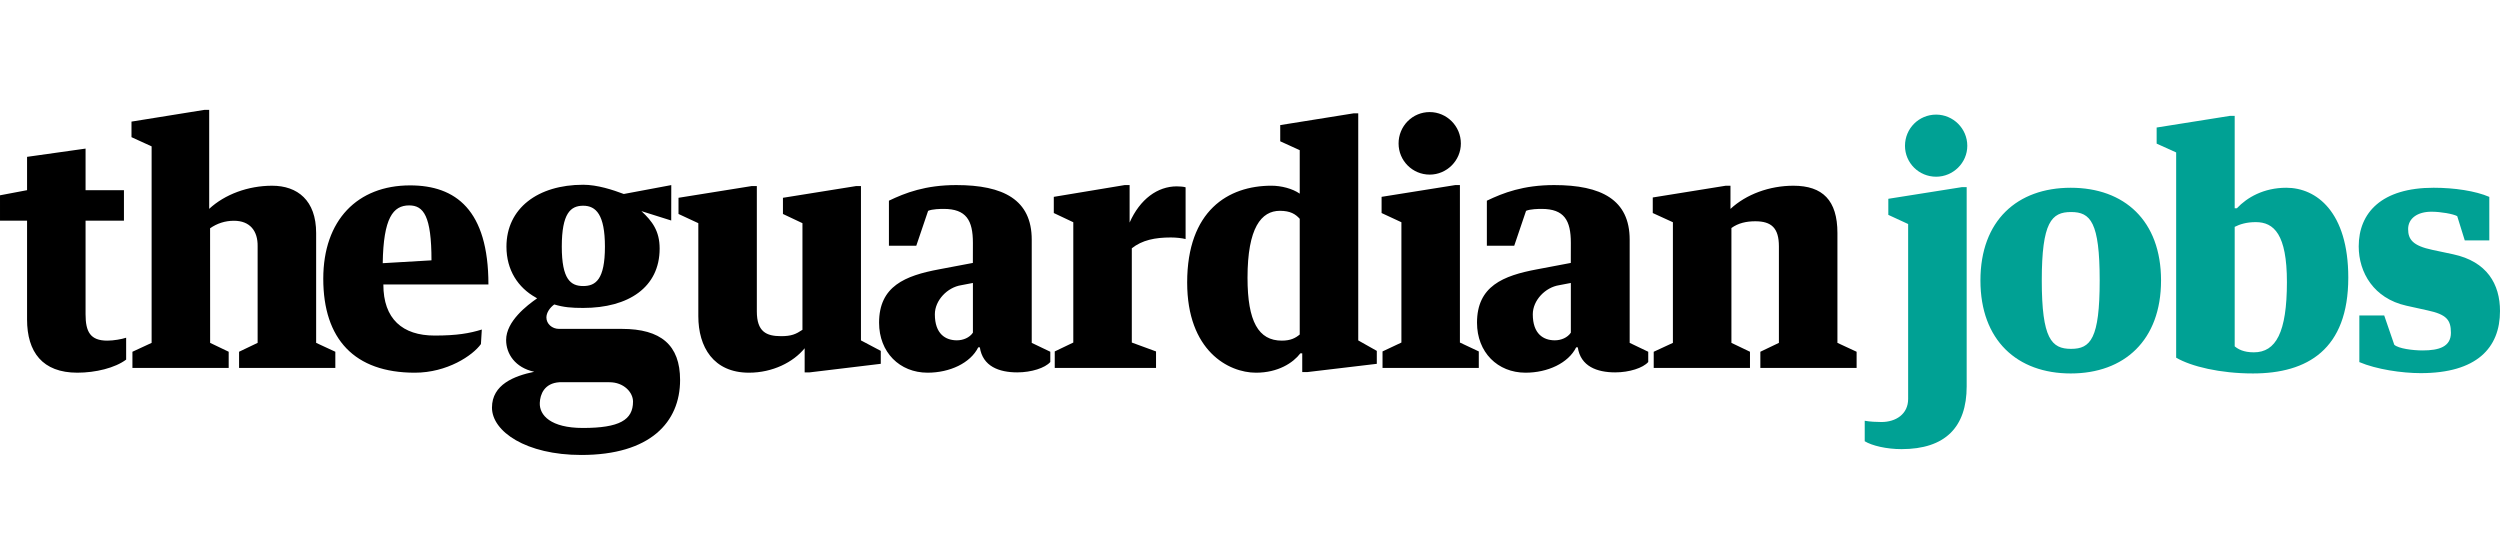
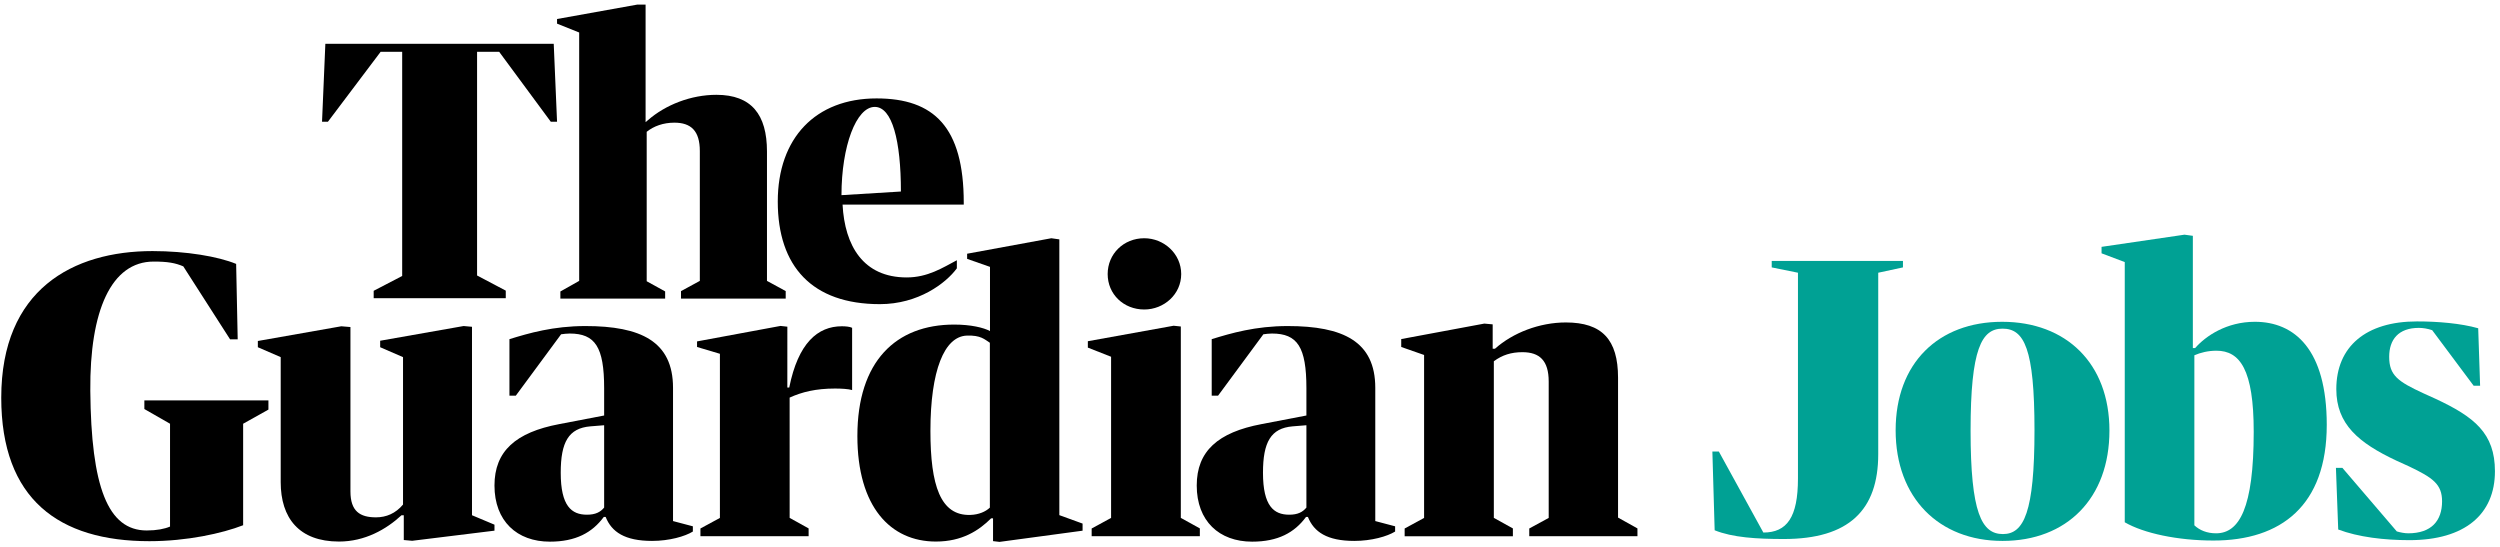
- <svg xmlns="http://www.w3.org/2000/svg" width="467" height="104" viewBox="0 0 467 104">
+ <svg xmlns="http://www.w3.org/2000/svg" width="476" height="104" viewBox="0 0 476 104">
  <g fill-rule="nonzero" fill="none">
-     <path d="M308.915 68.731h17.981v-3.024l-3.467-1.66v-21.454c1.294-.938 2.821-1.259 4.465-1.259 2.998 0 4.406 1.247 4.406 4.687v18.026l-3.466 1.66v3.024h17.981v-3.024l-3.584-1.66v-20.519c0-6.107-2.761-8.835-8.227-8.835-4.465 0-8.815 1.601-11.752 4.33v-4.33h-.883l-13.633 2.195v2.906l3.762 1.72v22.534l-3.584 1.66v3.024zm-41.844-47.795c-1.545-.006-3.028.61-4.12 1.713-1.092 1.102-1.703 2.6-1.696 4.158 0 3.202 2.585 5.811 5.816 5.811 3.173 0 5.818-2.609 5.818-5.811 0-3.262-2.645-5.871-5.818-5.871zm-8.99 15.834v3.024l3.702 1.72v22.473l-3.526 1.66v3.084h17.982v-3.084l-3.527-1.66v-29.413h-.882l-13.751 2.196zm-15.291 25.715c-.793.662-1.703 1.146-3.349 1.146-4.349 0-6.405-3.557-6.405-11.74 0-9.369 2.585-12.511 6.051-12.511 1.942 0 2.91.611 3.703 1.491v21.614zm0-26.309c-1.352-.95-3.467-1.487-5.289-1.487-8.09 0-15.738 4.681-15.738 18.083 0 12.748 7.702 16.848 12.859 16.848 4.113 0 6.933-1.837 8.285-3.616h.352v3.501h.941l12.987-1.543v-2.418l-3.467-1.955v-42.415h-.882l-13.691 2.193v3.026l3.643 1.659v8.124h-.001zm-45.941.594v3.024l3.643 1.72v22.474l-3.466 1.66v3.084h18.921v-3.085l-4.525-1.66v-17.607c1.934-1.535 4.349-2.021 7.286-2.021.94 0 2.116.119 2.762.297v-9.666c-.353-.118-1.057-.178-1.645-.178-3.584 0-6.874 2.373-8.814 6.761v-6.998h-.94l-13.222 2.196zm-23.478 2.618c.777-.349 2.377-.365 2.904-.365 4.23 0 5.464 2.134 5.464 6.345l-.008 3.747-6.266 1.187c-6.414 1.195-11.253 3.161-11.253 9.981 0 5.515 3.837 9.336 9.066 9.336 4.114 0 7.992-1.778 9.46-4.743h.295c.529 3.558 3.584 4.685 6.992 4.685 2.645 0 5.201-.83 6.171-1.94v-1.914l-3.468-1.66v-19.273c0-7.47-5.287-10.203-14.102-10.203-5.759 0-9.522 1.45-12.575 2.918v8.412h5.112l2.208-6.513zm8.369 22.755c-.629.936-1.821 1.429-2.996 1.429-2.116 0-4.113-1.185-4.113-4.861 0-2.625 2.35-5.039 4.923-5.436l2.186-.419v9.287zM285.065 39.388c.777-.349 2.376-.365 2.904-.365 4.231 0 5.465 2.134 5.465 6.345l-.008 3.747-6.265 1.187c-6.415 1.195-11.255 3.161-11.255 9.981 0 5.515 3.837 9.336 9.066 9.336 4.114 0 7.992-1.778 9.46-4.743h.295c.53 3.558 3.584 4.685 6.994 4.685 2.643 0 5.201-.83 6.17-1.94v-1.914l-3.468-1.66v-19.273c0-7.47-5.287-10.203-14.102-10.203-5.759 0-9.522 1.45-12.575 2.918v8.412h5.113l2.208-6.513zm8.369 22.755c-.629.936-1.821 1.429-2.996 1.429-2.116 0-4.113-1.185-4.113-4.861 0-2.625 2.35-5.039 4.924-5.436l2.185-.419v9.287zm-162.987-3.078c0 5.752 2.821 10.554 9.461 10.554 4.408 0 8.286-1.956 10.401-4.564v4.511h.88l13.34-1.606v-2.418l-3.702-1.955v-28.834h-.88l-13.692 2.195v3.022l3.643 1.72v19.916c-1.22.815-2.057 1.19-3.986 1.19-2.762 0-4.535-.827-4.535-4.621v-23.423h-.94l-13.691 2.195v3.022l3.701 1.72v17.374zm-14.277 2.371h-11.753c-1.292 0-2.35-.948-2.35-2.133 0-.89.646-1.838 1.469-2.431 1.763.535 3.232.651 5.406.651 8.462 0 14.279-3.854 14.279-11.088 0-3.261-1.351-5.1-3.408-6.997l5.571 1.753.011-6.616-8.872 1.662c-2.057-.773-4.936-1.725-7.58-1.725-8.462 0-14.338 4.392-14.338 11.566 0 4.389 2.175 7.65 5.465 9.489l.262.165c-1.88 1.305-5.787 4.283-5.787 7.781 0 2.609 1.705 5.159 5.23 5.93v.009c-3.702.771-7.874 2.363-7.874 6.691 0 4.447 6.346 8.845 16.688 8.845 12.869 0 18.451-6.117 18.451-14.004 0-6.523-3.584-9.548-10.871-9.548zm-7.228-23.006c2.409 0 4.059 1.696 4.059 7.648 0 6.108-1.709 7.354-4.059 7.354s-4-1.247-4-7.354c0-6.255 1.649-7.648 4-7.648zm-.057 41.513c-5.994 0-8.149-2.363-8.052-4.69.064-1.599.849-3.669 3.662-3.852h9.342c2.703 0 4.412 1.891 4.412 3.613.001 3.439-2.547 4.929-9.364 4.929zm-17.647-26.808c0-13.935-6.126-18.505-14.632-18.505-9.814 0-16.219 6.469-16.219 17.438 0 11.268 5.817 17.552 17.1 17.552 6.053 0 10.823-3.215 12.351-5.35l.165-2.714c-2.292.711-4.642 1.126-8.815 1.126-5.994 0-9.585-3.092-9.578-9.548h19.627zm-14.809-14.765c2.703 0 4.172 1.982 4.172 10.26l-9.107.534c.123-8.455 1.939-10.794 4.935-10.794zM24.738 68.731h17.981v-3.024l-3.467-1.66-.008-21.405c1.313-.914 2.811-1.404 4.457-1.404 2.997 0 4.479 1.908 4.424 4.783v18.026l-3.467 1.66v3.024h17.982v-3.024l-3.584-1.66v-20.519c0-6.107-3.491-8.835-8.227-8.835-4.466 0-8.825 1.601-11.764 4.33h.011v-18.501h-.881l-13.633 2.194v2.906l3.76 1.72v36.706l-3.584 1.66v3.024zm-19.684-9.072c0 6.104 2.873 9.96 9.396 9.96 3.407 0 7.043-.888 9.114-2.447v-4.085c-.861.28-2.351.544-3.526.544-3.173 0-4.055-1.66-4.055-4.921v-17.493h7.17v-5.692h-7.169v-7.768l-10.929 1.542v6.226l-5.054.957v4.735h5.054v18.443z" id="Shape" fill="#000" />
-     <path d="M352.738 40.137v-3.002l13.754-2.18h.883v37.222c0 7.599-3.998 11.72-12.169 11.72-2.821 0-5.524-.647-6.876-1.472v-3.828c.939.177 2.233.236 3.115.236 2.704 0 4.996-1.474 4.996-4.301v-32.685l-3.703-1.71zm14.752-12.897c0 3.181-2.645 5.77-5.819 5.77-3.233 0-5.819-2.59-5.819-5.77 0-3.239 2.586-5.831 5.819-5.831 3.174 0 5.819 2.592 5.819 5.831zm36.193 25.148c0 11.191-6.876 17.374-16.87 17.374-9.993 0-16.869-6.183-16.869-17.374 0-11.19 6.876-17.315 16.869-17.315 9.994 0 16.87 6.125 16.87 17.315zm-11.462 0c0-10.895-1.704-12.781-5.349-12.781-3.645 0-5.467 1.886-5.467 12.781 0 10.896 1.823 12.78 5.467 12.78 3.644 0 5.349-1.884 5.349-12.78zm25.22-13.487h.411c1.881-2.003 4.995-3.829 9.229-3.829 5.642 0 11.579 4.534 11.579 16.785 0 13.428-7.641 17.903-17.812 17.903-6.112 0-11.52-1.295-14.341-2.944v-38.34l-3.646-1.649v-3.005l13.696-2.177h.883v17.256h.001zm9.755 13.781c0-8.894-2.409-11.19-5.817-11.19-1.765 0-2.999.412-3.938.884v22.321c.645.529 1.645 1.118 3.584 1.118 4.116 0 6.172-3.711 6.172-13.133zm13.529 14.958v-8.716h4.644l1.882 5.477c.763.707 3.409 1.061 5.29 1.061 3.117 0 5.29-.709 5.29-3.299 0-2.414-.823-3.417-4.348-4.18l-3.999-.885c-6.054-1.356-8.876-6.183-8.876-11.07 0-6.304 4.29-10.956 13.991-10.956 3.879 0 7.817.589 10.403 1.707v8.128h-4.584l-1.41-4.534c-.765-.412-3.058-.824-4.822-.824-2.585 0-4.349 1.236-4.349 3.237 0 1.945.882 3.121 4.527 3.888l3.879.824c6.344 1.356 8.757 5.596 8.757 10.603 0 6.889-4.351 11.602-14.813 11.602-3.528 0-8.289-.708-11.462-2.063z" fill="#00A194" />
+     <path d="M71.148 55.369l5.427-2.824v-42.681h-4.103l-10.032 13.309h-1.125l.632-14.832h43.483l.632 14.832h-1.196l-9.823-13.309h-4.208v42.589l5.463 2.884v1.439h-25.149z" fill="#000" />
+     <g>
+       <path d="M110.276 53.481v-47.293l-4.215-1.687v-.881l15.251-2.74h1.608v22.377l.423-.357c3.372-2.951 8.217-4.847 13.065-4.847 6.673 0 9.624 3.765 9.624 10.791v24.637l3.565 1.941.001 1.433h-19.935v-1.425l3.584-1.949v-24.717c0-3.864-1.688-5.409-4.848-5.409-2.108 0-3.925.661-5.268 1.74v28.453l3.512 1.94v1.368h-19.948v-1.359l3.58-2.016z" fill="#000" />
+       <path d="M160.217 37.158l11.316-.692c0-9.683-1.66-16.111-4.98-16.111-3.527 0-6.336 7.465-6.336 16.803zm.207 1.801c.416 7.816 3.917 13.865 12.216 13.865 4.012 0 6.86-1.86 9.545-3.275v1.539c-2.076 2.836-7.331 6.821-14.663 6.821-12.864 0-19.435-7.151-19.435-19.531 0-12.103 7.192-19.64 18.812-19.64 10.928 0 16.599 5.461 16.599 19.848v.372h-23.075z" fill="#000" />
+       <path d="M.239 75.718c0-20.584 13.624-27.913 28.803-27.913 6.441 0 12.513 1.036 15.92 2.443l.295 14.364h-1.447l-8.911-13.897c-1.527-.656-2.975-.912-5.64-.912-8.071 0-12.193 9.321-12.064 24.607.155 18.289 3.332 26.591 10.736 26.591 1.925 0 3.405-.297 4.443-.741v-19.58l-4.887-2.801v-1.64h23.621v1.748l-4.815 2.693v19.325c-3.999 1.556-10.736 3.036-17.844 3.036-17.252 0-28.211-7.996-28.211-27.321" fill="#000" />
+       <path d="M49.094 66.111v-1.187l15.889-2.801 1.741.145v31.301c0 3.773 1.813 4.933 4.86 4.933 1.959 0 3.733-.745 5.152-2.433v-28.072l-4.353-1.887v-1.233l15.888-2.801 1.597.145v35.879l4.28 1.799v1.14l-15.671 1.928-1.597-.145v-4.716h-.435c-2.903 2.685-6.965 5.005-11.899 5.005-7.617 0-11.1-4.497-11.1-11.317v-23.796l-4.353-1.887z" fill="#000" />
+       <path d="M148.607 62.056l1.305.145-.003 11.588h.363c1.696-8.496 5.441-11.667 10.012-11.667.725 0 1.523.073 1.959.292v11.855c-.727-.217-2.032-.291-3.265-.291-3.627 0-6.293.656-8.633 1.725l.004 22.903 3.612 2.004.001 1.487h-20.6v-1.473l3.709-2.013v-31.249l-4.353-1.297v-1.061l15.889-2.947z" fill="#000" />
+       <path d="M188.47 96.65v-31.387c-1.015-.652-1.749-1.459-4.383-1.365-4.285.151-6.935 6.624-6.935 18.16 0 10.375 1.904 16.175 7.619 15.983 1.595-.053 2.901-.624 3.699-1.391m.024-33.617v-12.221l-4.353-1.524v-.979l16.033-2.948 1.524.217v52.505l4.425 1.607v1.353l-15.816 2.133-1.232-.145v-4.345h-.364c-2.321 2.321-5.515 4.425-10.519 4.425-8.635 0-14.947-6.601-14.947-20.096 0-14.221 7.328-21.216 18.428-21.216 3.192 0 5.587.58 6.82 1.233" fill="#000" />
+       <path d="M224.902 52.181c0 3.845-3.265 6.747-7.039 6.747-3.917 0-6.964-2.901-6.964-6.747 0-3.845 3.047-6.82 6.964-6.82 3.773 0 7.039 2.975 7.039 6.82zm-1.451 9.839l1.377.145v36.44l3.623 2.005.001 1.487h-20.6v-1.473l3.699-2.013v-30.685l-4.425-1.741v-1.217l16.325-2.947z" fill="#000" />
+       <path d="M271.147 98.61v-31.023l-4.353-1.524v-1.504l15.816-2.947 1.596.145v4.643h.436c3.409-3.047 8.488-5.005 13.495-5.005 6.892 0 9.939 3.264 9.939 10.52v26.635l3.693 2.06.003 1.487h-20.6v-1.473l3.7-2.013v-25.971c0-3.989-1.741-5.585-5.005-5.585-2.105 0-3.839.533-5.441 1.731v29.815l3.627 2.011v1.487h-20.607v-1.473l3.703-2.013z" fill="#000" />
+       <path d="M248.74 96.645v-15.679l-2.636.213c-4.135.356-5.632 2.993-5.632 8.837 0 6.344 2.068 7.983 4.989 7.983 1.64 0 2.567-.499 3.279-1.355zm0-17.532v-5.203c0-7.84-1.709-10.405-6.556-10.405-.571 0-1.069.071-1.64.143l-8.624 11.688h-1.211v-10.761c3.705-1.141 8.337-2.495 14.467-2.495 10.549 0 16.677 2.923 16.677 11.76v25.372l3.777.997v.997c-1.496.927-4.491 1.783-7.768 1.783-5.203 0-7.697-1.711-8.837-4.563h-.356c-2.209 2.995-5.345 4.705-10.263 4.705-6.272 0-10.548-3.92-10.548-10.691 0-6.557 4.061-10.121 12.329-11.688l8.552-1.64z" fill="#000" />
+       <path d="M115.029 96.645v-15.679l-2.636.213c-4.135.356-5.631 2.993-5.631 8.837 0 6.344 2.068 7.983 4.989 7.983 1.639 0 2.565-.499 3.277-1.355zm0-17.532v-5.203c0-7.84-1.709-10.405-6.556-10.405-.569 0-1.069.071-1.64.143l-8.624 11.688h-1.211v-10.761c3.705-1.141 8.339-2.495 14.467-2.495 10.549 0 16.679 2.923 16.679 11.76v25.372l3.776.997v.997c-1.496.927-4.489 1.783-7.768 1.783-5.203 0-7.697-1.711-8.837-4.563h-.356c-2.209 2.995-5.345 4.705-10.263 4.705-6.272 0-10.548-3.92-10.548-10.691 0-6.557 4.061-10.121 12.329-11.688l8.552-1.64z" fill="#000" />
+       <path d="M326.471 100.962l-.435-14.993h1.231l8.476 15.427c4.489 0 6.589-2.896 6.589-10.285v-39.184l-4.997-1.015v-1.231h24.989v1.231l-4.708 1.015v34.549c0 10.648-5.579 16.152-17.964 16.152-5.213 0-9.777-.289-13.181-1.665" fill="#00A194" />
+       <path d="M375.199 81.985c0 15.645 2.1 19.701 6.156 19.701 3.984 0 6.012-4.128 6.012-19.773 0-15.572-1.956-19.339-6.085-19.339-3.983 0-6.083 3.839-6.083 19.411m-14.269-.072c0-12.748 8.112-20.643 20.281-20.643 12.168 0 20.425 7.895 20.425 20.715 0 12.893-8.112 21.005-20.355 21.005-12.095 0-20.352-8.185-20.352-21.077" fill="#00A194" />
+       <path d="M429.107 82.203c0-11.807-2.608-15.428-7.099-15.428-1.595 0-3.043.363-4.201.871v32.376c1.013.941 2.389 1.52 4.129 1.52 4.419 0 7.171-4.781 7.171-19.339m13.907-1.304c0 15.356-8.692 22.019-21.585 22.019-6.808 0-13.253-1.376-16.876-3.476v-49.543l-4.417-1.667v-1.232l15.789-2.317 1.593.217v21.368h.435c2.028-2.317 6.012-4.999 11.371-4.999 7.533 0 13.691 5.216 13.691 19.629" fill="#00A194" />
+       <path d="M475.037 89.735c0 8.185-5.721 13.111-16.297 13.111-4.78 0-9.704-.579-13.543-2.028l-.436-11.733h1.232l10.357 12.096c.725.216 1.521.361 2.173.361 4.419 0 6.447-2.391 6.447-6.084 0-3.26-1.739-4.492-6.303-6.664l-2.391-1.087c-7.241-3.404-11.443-6.953-11.443-13.616 0-8.112 5.649-12.893 15.355-12.893 3.985 0 8.329.363 11.661 1.304l.363 10.937h-1.232l-7.893-10.575c-.871-.291-1.74-.435-2.536-.435-3.912 0-5.649 2.245-5.649 5.504 0 3.549 1.665 4.708 6.519 6.953l2.245 1.015c7.46 3.476 11.371 6.591 11.371 13.833" fill="#00A194" />
+     </g>
  </g>
</svg>
